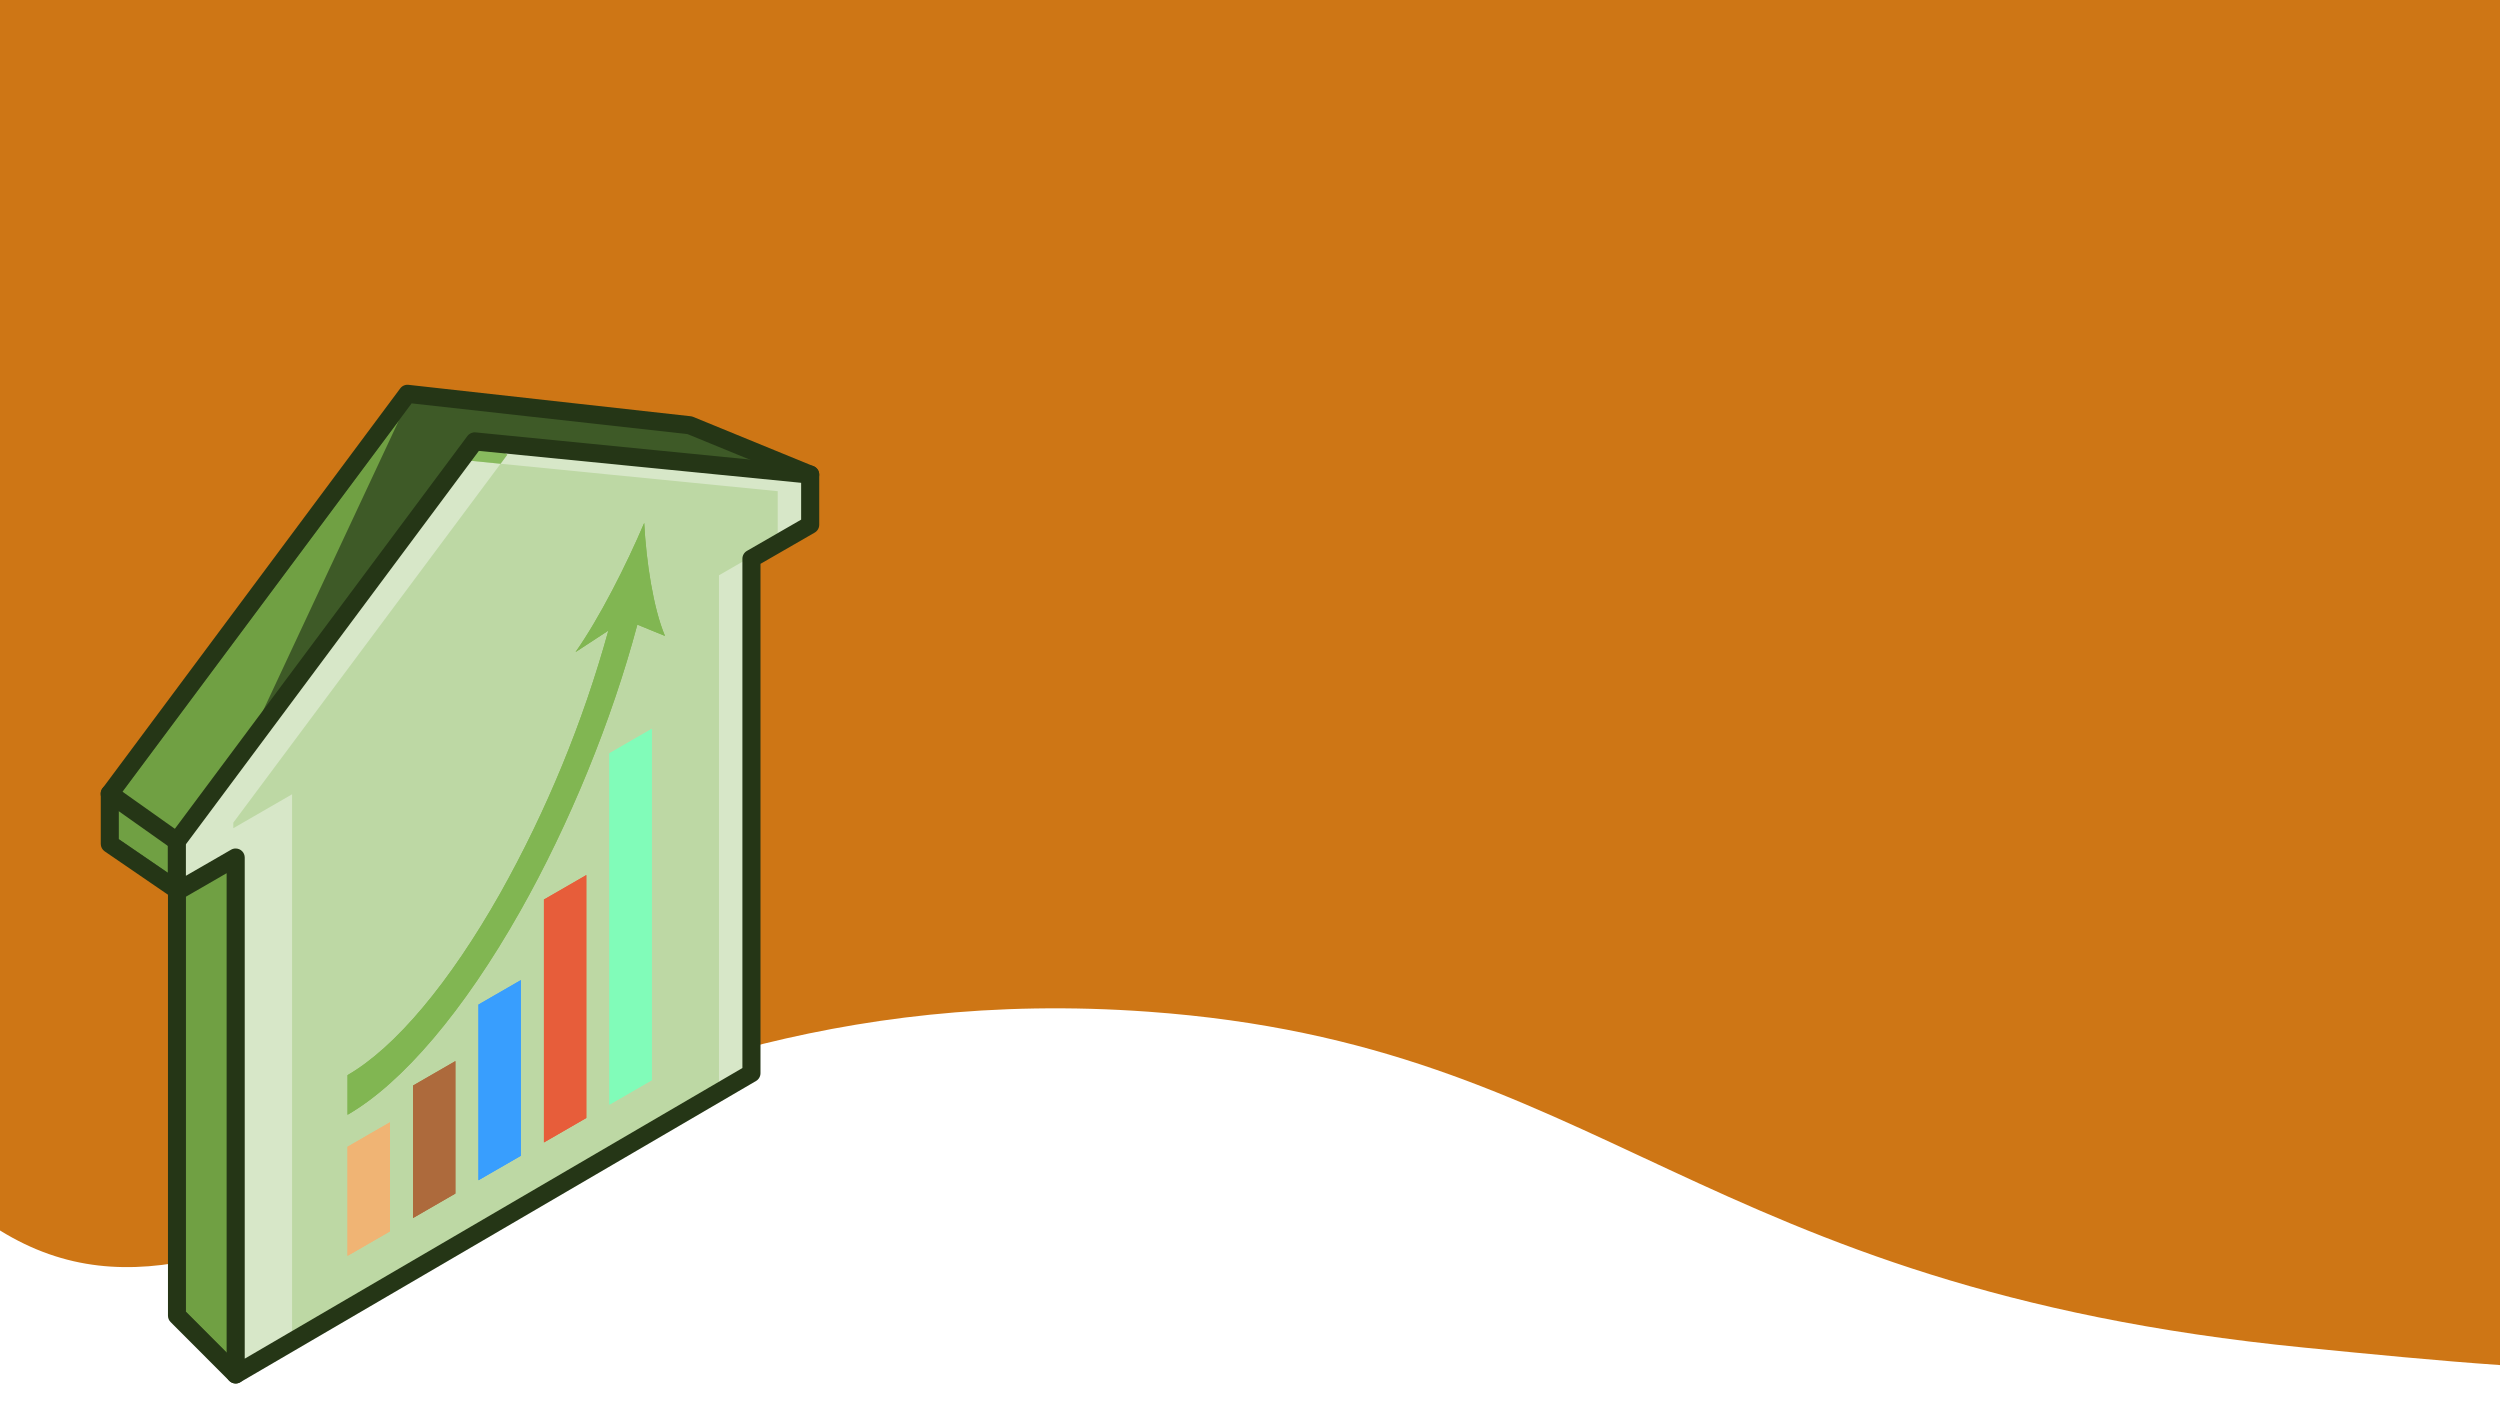
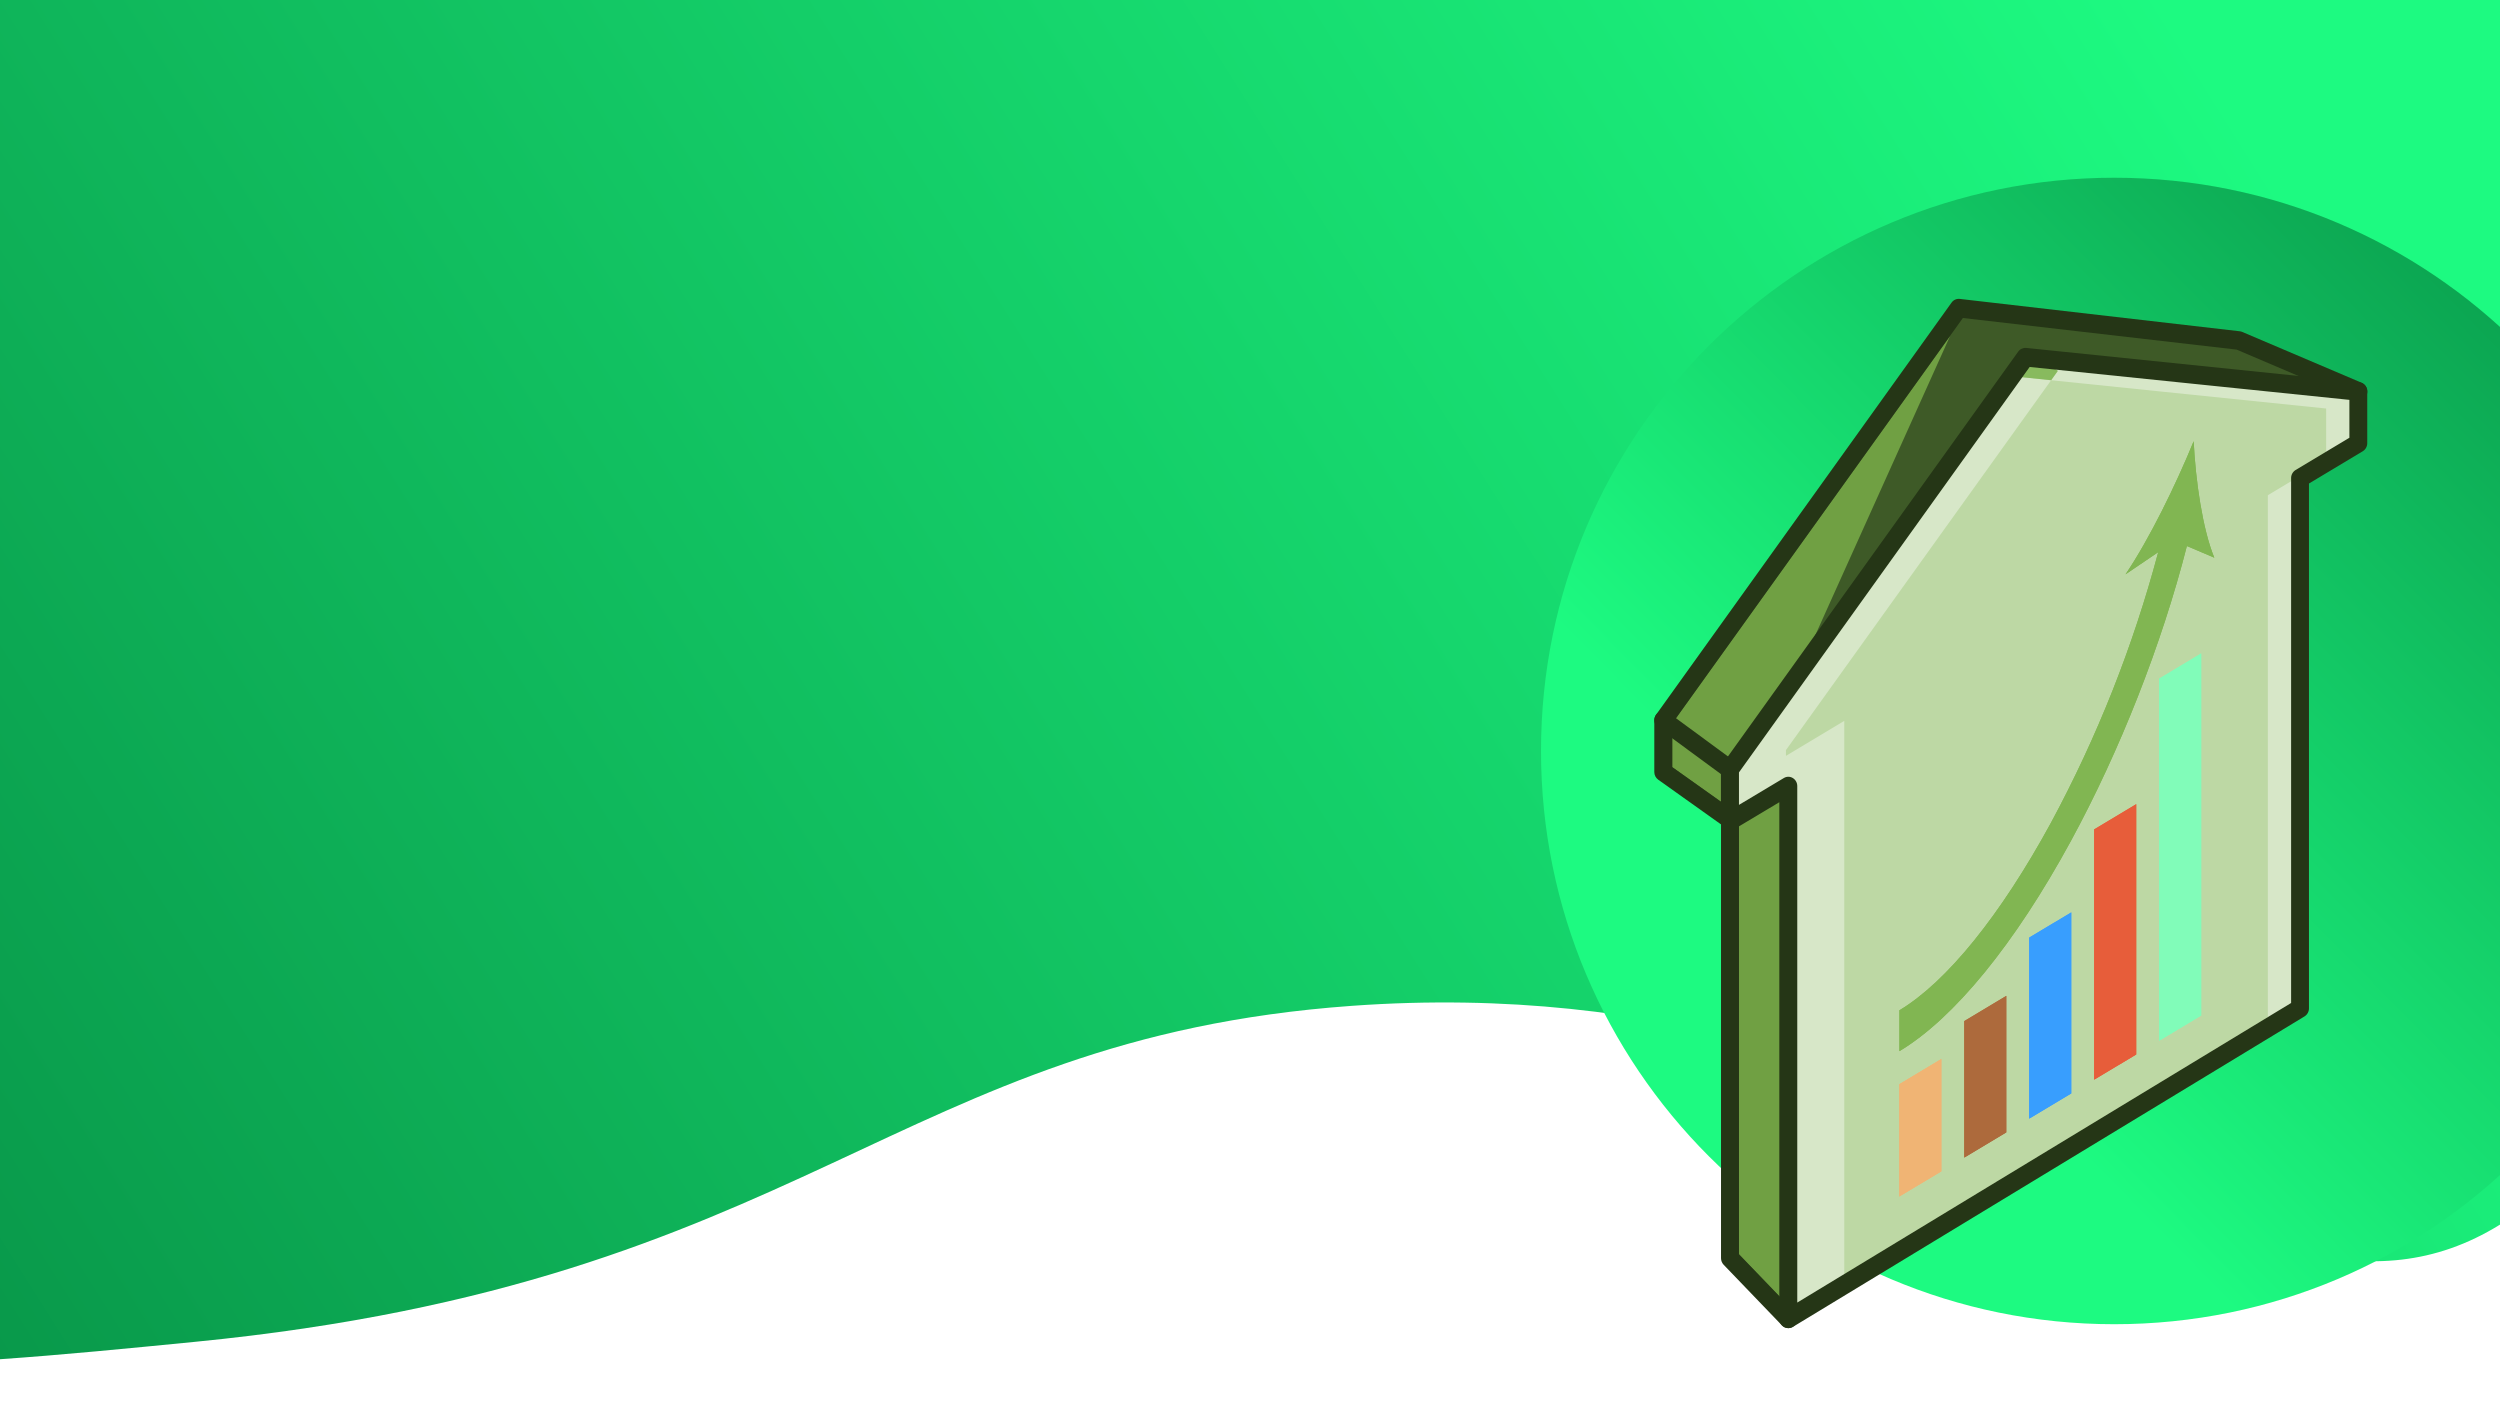
- <svg xmlns="http://www.w3.org/2000/svg" id="Layer_1" data-name="Layer 1" viewBox="0 0 1280 720">
+ <svg xmlns="http://www.w3.org/2000/svg" xmlns:xlink="http://www.w3.org/1999/xlink" id="Layer_1" data-name="Layer 1" viewBox="0 0 1280 720">
  <defs>
-     <style>.cls-1{fill:none;}.cls-1,.cls-2,.cls-3,.cls-4,.cls-5,.cls-6,.cls-7{clip-rule:evenodd;}.cls-2,.cls-33,.cls-35{fill:#f0b474;}.cls-3,.cls-36,.cls-38{fill:#ad6a3c;}.cls-39,.cls-4,.cls-41{fill:#389efe;}.cls-42,.cls-44,.cls-5{fill:#e75d3a;}.cls-45,.cls-47,.cls-6{fill:#81fcb9;}.cls-48,.cls-50,.cls-7{fill:#81b652;}.cls-8{fill:#ce7615;}.cls-9{clip-path:url(#clip-path);}.cls-10{fill:#3e5a27;}.cls-11{clip-path:url(#clip-path-2);}.cls-12{fill:#70a043;}.cls-13{clip-path:url(#clip-path-3);}.cls-14{fill:#253616;}.cls-15{clip-path:url(#clip-path-4);}.cls-16{fill:#bdd8a4;}.cls-17{clip-path:url(#clip-path-5);}.cls-18{fill:#d7e7c8;}.cls-19{clip-path:url(#clip-path-6);}.cls-20{fill:#a3c980;}.cls-21{clip-path:url(#clip-path-7);}.cls-22{clip-path:url(#clip-path-8);}.cls-23{clip-path:url(#clip-path-9);}.cls-24{clip-path:url(#clip-path-10);}.cls-25{clip-path:url(#clip-path-11);}.cls-26{clip-path:url(#clip-path-12);}.cls-27{fill:#88ba5e;}.cls-28{clip-path:url(#clip-path-13);}.cls-29{fill:#e7f1de;}.cls-30{clip-path:url(#clip-path-14);}.cls-31{clip-path:url(#clip-path-15);}.cls-32{clip-path:url(#clip-path-16);}.cls-33,.cls-36,.cls-39,.cls-42,.cls-45,.cls-48{fill-rule:evenodd;}.cls-34{clip-path:url(#clip-path-17);}.cls-37{clip-path:url(#clip-path-18);}.cls-40{clip-path:url(#clip-path-19);}.cls-43{clip-path:url(#clip-path-20);}.cls-46{clip-path:url(#clip-path-21);}.cls-49{clip-path:url(#clip-path-22);}</style>
+     <style>.cls-1{fill:none;}.cls-1,.cls-2,.cls-3,.cls-4,.cls-5,.cls-6,.cls-7{clip-rule:evenodd;}.cls-2,.cls-34,.cls-36{fill:#f0b474;}.cls-3,.cls-37,.cls-39{fill:#ad6a3c;}.cls-4,.cls-40,.cls-42{fill:#389efe;}.cls-43,.cls-45,.cls-5{fill:#e75d3a;}.cls-46,.cls-48,.cls-6{fill:#81fcb9;}.cls-49,.cls-51,.cls-7{fill:#81b652;}.cls-8{fill:url(#linear-gradient);}.cls-9{fill:url(#linear-gradient-2);}.cls-10{clip-path:url(#clip-path);}.cls-11{fill:#3e5a27;}.cls-12{clip-path:url(#clip-path-2);}.cls-13{fill:#70a043;}.cls-14{clip-path:url(#clip-path-3);}.cls-15{fill:#253616;}.cls-16{clip-path:url(#clip-path-4);}.cls-17{fill:#bdd8a4;}.cls-18{clip-path:url(#clip-path-5);}.cls-19{fill:#d7e7c8;}.cls-20{clip-path:url(#clip-path-6);}.cls-21{fill:#a3c980;}.cls-22{clip-path:url(#clip-path-7);}.cls-23{clip-path:url(#clip-path-8);}.cls-24{clip-path:url(#clip-path-9);}.cls-25{clip-path:url(#clip-path-10);}.cls-26{clip-path:url(#clip-path-11);}.cls-27{clip-path:url(#clip-path-12);}.cls-28{fill:#88ba5e;}.cls-29{clip-path:url(#clip-path-13);}.cls-30{fill:#e7f1de;}.cls-31{clip-path:url(#clip-path-14);}.cls-32{clip-path:url(#clip-path-15);}.cls-33{clip-path:url(#clip-path-16);}.cls-34,.cls-37,.cls-40,.cls-43,.cls-46,.cls-49{fill-rule:evenodd;}.cls-35{clip-path:url(#clip-path-17);}.cls-38{clip-path:url(#clip-path-18);}.cls-41{clip-path:url(#clip-path-19);}.cls-44{clip-path:url(#clip-path-20);}.cls-47{clip-path:url(#clip-path-21);}.cls-50{clip-path:url(#clip-path-22);}</style>
+     <linearGradient id="linear-gradient" x1="-322.67" y1="918.9" x2="1115.77" y2="12.06" gradientUnits="userSpaceOnUse">
+       <stop offset="0" stop-color="#037c3a" />
+       <stop offset="1" stop-color="#1dfa81" />
+     </linearGradient>
+     <linearGradient id="linear-gradient-2" x1="1451.48" y1="21.19" x2="970" y2="495.27" xlink:href="#linear-gradient" />
    <clipPath id="clip-path">
-       <polyline id="SVGID" class="cls-1" points="353.14 217.72 208.62 201.63 56.16 406.38 56.16 432.07 90.58 455.65 90.58 673.59 120.66 703.71 350.31 409.52 350.31 261.7 414.81 243 353.14 217.72" />
+       <polyline id="SVGID" class="cls-1" points="1146.29 174.36 1002.89 157.77 851.6 368.79 851.6 395.27 885.76 419.57 885.76 644.18 915.6 675.23 1143.48 372.02 1143.48 219.69 1207.49 200.41 1146.29 174.36" />
    </clipPath>
    <clipPath id="clip-path-2">
-       <path id="SVGID-2" data-name="SVGID" class="cls-1" d="M90.58,450,60.79,429.63V407.91L204.16,215.39l-79.06,169L90.58,430.73V450m29.66,246.69-25-25.06v-216a4.73,4.73,0,0,0-.33-1.71l25.77-14.88V696.19l-.42.54" />
+       <path id="SVGID-2" data-name="SVGID" class="cls-1" d="M885.76,413.79l-29.57-21V370.37L998.45,172,920,346.13l-34.24,47.76v19.9M915.18,668,890.35,642.2V419.57a5,5,0,0,0-.32-1.76l25.57-15.34v265l-.42.56" />
    </clipPath>
    <clipPath id="clip-path-3">
-       <path id="SVGID-3" data-name="SVGID" class="cls-1" d="M120.66,708.35a4.68,4.68,0,0,1-3.28-1.36L87.31,676.86A4.63,4.63,0,0,1,86,673.59V458.09l-32.41-22.2a4.62,4.62,0,0,1-2-3.82V406.38a4.67,4.67,0,0,1,.91-2.77L204.91,198.87a4.61,4.61,0,0,1,4.22-1.84l144.53,16.09a4.92,4.92,0,0,1,1.24.32l61.67,25.27a4.64,4.64,0,0,1-.46,8.74l-61.17,17.73V409.52a4.62,4.62,0,0,1-1,2.85L124.31,706.56a4.61,4.61,0,0,1-3.37,1.78h-.28M95.22,671.67l25,25.06L345.68,407.92V261.7a4.62,4.62,0,0,1,3.34-4.44l51.75-15-48.78-20L210.75,206.53l-150,201.38v21.72l32.41,22.2a4.66,4.66,0,0,1,2,3.82v216" />
+       <path id="SVGID-3" data-name="SVGID" class="cls-1" d="M915.6,680a4.52,4.52,0,0,1-3.25-1.4L882.5,647.55a4.88,4.88,0,0,1-1.34-3.37V422.09L849,399.2a4.82,4.82,0,0,1-2-3.93V368.79a4.94,4.94,0,0,1,.91-2.86l151.29-211a4.51,4.51,0,0,1,4.19-1.89l143.41,16.58a4.39,4.39,0,0,1,1.23.33l61.2,26.05a4.83,4.83,0,0,1-.46,9l-60.7,18.28V372a4.89,4.89,0,0,1-1,2.94L919.23,678.16a4.54,4.54,0,0,1-3.35,1.83h-.28m-25.25-37.8L915.18,668l223.7-297.65V219.69a4.75,4.75,0,0,1,3.32-4.59l51.35-15.46L1145.14,179,1005,162.82,856.19,370.37v22.38l32.16,22.88a4.81,4.81,0,0,1,2,3.94V642.2" />
    </clipPath>
    <clipPath id="clip-path-4">
-       <polyline id="SVGID-4" data-name="SVGID" class="cls-1" points="414.81 243 243.05 225.99 90.58 430.73 90.58 456.43 120.66 439.06 120.66 703.71 384.74 549.48 384.74 286.06 414.81 268.7 414.81 243" />
+       <polyline id="SVGID-4" data-name="SVGID" class="cls-1" points="1207.49 200.41 1037.05 182.88 885.76 393.89 885.76 420.37 915.6 402.47 915.6 675.23 1177.64 516.27 1177.64 244.79 1207.49 226.89 1207.49 200.41" />
    </clipPath>
    <clipPath id="clip-path-5">
-       <polyline id="SVGID-5" data-name="SVGID" class="cls-1" points="398.19 276.76 398.19 251.49 256.29 237.44 259.74 232.8 251.21 227.06 412.17 243 412.17 268.7 398.19 276.76" />
+       <polyline id="SVGID-5" data-name="SVGID" class="cls-1" points="1190.99 235.21 1190.99 209.16 1050.18 194.68 1053.61 189.9 1045.14 183.98 1204.86 200.41 1204.86 226.89 1190.99 235.21" />
    </clipPath>
    <clipPath id="clip-path-6">
-       <polyline id="SVGID-6" data-name="SVGID" class="cls-1" points="236.02 235.43 233.55 235.19 240.4 225.99 242.87 226.23 236.02 235.43" />
+       <polyline id="SVGID-6" data-name="SVGID" class="cls-1" points="1030.07 192.61 1027.62 192.35 1034.42 182.88 1036.87 183.13 1030.07 192.61" />
    </clipPath>
    <clipPath id="clip-path-7">
-       <polyline id="SVGID-7" data-name="SVGID" class="cls-1" points="237.33 235.56 236.02 235.43 242.87 226.23 244.17 226.36 237.33 235.56" />
+       <polyline id="SVGID-7" data-name="SVGID" class="cls-1" points="1031.37 192.74 1030.07 192.61 1036.87 183.13 1038.16 183.26 1031.37 192.74" />
    </clipPath>
    <clipPath id="clip-path-8">
-       <polyline id="SVGID-8" data-name="SVGID" class="cls-1" points="368.11 557.65 368.11 294.55 382.09 286.48 382.09 549.48 368.11 557.65" />
+       <polyline id="SVGID-8" data-name="SVGID" class="cls-1" points="1161.14 524.69 1161.14 253.54 1175.01 245.22 1175.01 516.27 1161.14 524.69" />
    </clipPath>
    <clipPath id="clip-path-9">
-       <polyline id="SVGID-9" data-name="SVGID" class="cls-1" points="123.79 701.4 123.79 436.75 93.71 454.11 93.71 428.41 237.33 235.56 256.29 237.44 119.46 421.18 119.46 424.04 149.54 406.67 149.54 686.36 123.79 701.4" />
+       <polyline id="SVGID-9" data-name="SVGID" class="cls-1" points="918.71 672.84 918.71 400.08 888.86 417.98 888.86 391.5 1031.37 192.74 1050.18 194.68 914.41 384.04 914.41 386.99 944.26 369.09 944.26 657.34 918.71 672.84" />
    </clipPath>
    <clipPath id="clip-path-10">
-       <polyline id="SVGID-10" data-name="SVGID" class="cls-1" points="250.75 226.75 244.36 226.12 246.18 223.67 250.75 226.75" />
+       <polyline id="SVGID-10" data-name="SVGID" class="cls-1" points="1044.69 183.66 1038.34 183.01 1040.15 180.49 1044.69 183.66" />
    </clipPath>
    <clipPath id="clip-path-11">
-       <polyline id="SVGID-11" data-name="SVGID" class="cls-1" points="251.21 227.06 244.17 226.36 244.36 226.12 250.75 226.75 251.21 227.06" />
+       <polyline id="SVGID-11" data-name="SVGID" class="cls-1" points="1045.14 183.98 1038.16 183.26 1038.34 183.01 1044.69 183.66 1045.14 183.98" />
    </clipPath>
    <clipPath id="clip-path-12">
-       <polyline id="SVGID-12" data-name="SVGID" class="cls-1" points="256.29 237.44 237.33 235.56 244.17 226.36 251.21 227.06 259.74 232.8 256.29 237.44" />
+       <polyline id="SVGID-12" data-name="SVGID" class="cls-1" points="1050.18 194.68 1031.37 192.74 1038.16 183.26 1045.14 183.98 1053.61 189.9 1050.18 194.68" />
    </clipPath>
    <clipPath id="clip-path-13">
-       <polyline id="SVGID-13" data-name="SVGID" class="cls-1" points="414.81 268.19 414.81 268.03 417.94 266.23 417.94 266.38 414.81 268.19" />
+       <polyline id="SVGID-13" data-name="SVGID" class="cls-1" points="1207.49 226.36 1207.49 226.21 1210.59 224.35 1210.59 224.5 1207.49 226.36" />
    </clipPath>
    <clipPath id="clip-path-14">
-       <polyline id="SVGID-14" data-name="SVGID" class="cls-1" points="413.61 268.88 413.61 268.73 414.81 268.03 414.81 268.19 413.61 268.88" />
+       <polyline id="SVGID-14" data-name="SVGID" class="cls-1" points="1206.29 227.08 1206.29 226.92 1207.49 226.21 1207.49 226.36 1206.29 227.08" />
    </clipPath>
    <clipPath id="clip-path-15">
-       <path id="SVGID-15" data-name="SVGID" class="cls-1" d="M120.66,708.35a4.65,4.65,0,0,1-4.63-4.64V447.08L92.9,460.44a4.64,4.64,0,0,1-7-4v-25.7a4.56,4.56,0,0,1,.92-2.76L239.33,223.22a4.66,4.66,0,0,1,4.18-1.84l171.76,17a4.63,4.63,0,0,1,4.18,4.61v25.7a4.65,4.65,0,0,1-2.32,4l-27.76,16V549.48a4.61,4.61,0,0,1-2.3,4L123,707.71A4.56,4.56,0,0,1,120.66,708.35Zm0-273.92a4.64,4.64,0,0,1,4.64,4.63V695.64L380.11,546.83V286.06a4.64,4.64,0,0,1,2.31-4l27.76-16V247.2l-165-16.34-150,201.41V448.4l23.13-13.35A4.63,4.63,0,0,1,120.66,434.43Z" />
+       <path id="SVGID-15" data-name="SVGID" class="cls-1" d="M915.6,680a4.43,4.43,0,0,1-2.28-.63,4.8,4.8,0,0,1-2.31-4.14V410.74l-23,13.76a4.42,4.42,0,0,1-4.6,0,4.81,4.81,0,0,1-2.3-4.13V393.89a4.88,4.88,0,0,1,.91-2.85l151.29-211a4.56,4.56,0,0,1,4.14-1.9l170.44,17.54a4.7,4.7,0,0,1,4.14,4.75v26.48a4.8,4.8,0,0,1-2.29,4.13l-27.55,16.52V516.27a4.83,4.83,0,0,1-2.28,4.13l-262,159A4.47,4.47,0,0,1,915.6,680Zm0-282.3a4.42,4.42,0,0,1,2.3.64,4.8,4.8,0,0,1,2.3,4.13V666.91l252.85-153.38V244.79a4.82,4.82,0,0,1,2.29-4.14l27.55-16.52v-19.4l-163.71-16.84L890.35,395.47V412.1l23-13.76A4.41,4.41,0,0,1,915.6,397.7Z" />
    </clipPath>
    <clipPath id="clip-path-16">
-       <path id="SVGID-16" data-name="SVGID" class="cls-1" d="M90.58,435.36a4.57,4.57,0,0,1-2.67-.85L53.48,410.16a4.63,4.63,0,0,1,5.35-7.57L93.26,427a4.63,4.63,0,0,1-2.68,8.41" />
+       <path id="SVGID-16" data-name="SVGID" class="cls-1" d="M885.75,398.66a4.43,4.43,0,0,1-2.65-.88l-34.16-25.1a4.9,4.9,0,0,1-1.1-6.65,4.5,4.5,0,0,1,6.41-1.14L888.41,390a4.88,4.88,0,0,1,1.1,6.65,4.52,4.52,0,0,1-3.76,2" />
    </clipPath>
    <clipPath id="clip-path-17">
-       <polyline id="SVGID-17" data-name="SVGID" class="cls-2" points="177.94 642.98 199.65 630.45 199.65 574.61 177.94 587.14 177.94 642.98" />
+       <polyline id="SVGID-17" data-name="SVGID" class="cls-2" points="972.44 612.63 993.98 599.72 993.98 542.17 972.44 555.09 972.44 612.63" />
    </clipPath>
    <clipPath id="clip-path-18">
-       <polyline id="SVGID-18" data-name="SVGID" class="cls-3" points="211.46 623.63 233.16 611.1 233.16 543.28 211.46 555.81 211.46 623.63" />
+       <polyline id="SVGID-18" data-name="SVGID" class="cls-3" points="1005.7 592.69 1027.23 579.78 1027.23 509.88 1005.7 522.79 1005.7 592.69" />
    </clipPath>
    <clipPath id="clip-path-19">
-       <polyline id="SVGID-19" data-name="SVGID" class="cls-4" points="244.97 604.28 266.68 591.75 266.68 501.81 244.97 514.34 244.97 604.28" />
+       <polyline id="SVGID-19" data-name="SVGID" class="cls-4" points="1038.95 572.75 1060.49 559.83 1060.49 467.14 1038.95 480.05 1038.95 572.75" />
    </clipPath>
    <clipPath id="clip-path-20">
-       <polyline id="SVGID-20" data-name="SVGID" class="cls-5" points="278.49 584.93 300.19 572.4 300.19 448.04 278.49 460.57 278.49 584.93" />
+       <polyline id="SVGID-20" data-name="SVGID" class="cls-5" points="1072.21 552.8 1093.75 539.89 1093.75 411.73 1072.21 424.64 1072.21 552.8" />
    </clipPath>
    <clipPath id="clip-path-21">
-       <polyline id="SVGID-21" data-name="SVGID" class="cls-6" points="312.01 565.58 333.71 553.05 333.71 373.17 312.01 385.7 312.01 565.58" />
+       <polyline id="SVGID-21" data-name="SVGID" class="cls-6" points="1105.47 532.86 1127.01 519.95 1127.01 334.56 1105.47 347.48 1105.47 532.86" />
    </clipPath>
    <clipPath id="clip-path-22">
-       <path id="SVGID-22" data-name="SVGID" class="cls-7" d="M340.48,325.61c-6-14.19-9.64-38.18-10.64-57.87-9.15,21.52-22.87,48.63-35.18,66.13l16.82-11a604.84,604.84,0,0,1-55.3,134.38c-26,46-53.8,79.09-78.24,93.21v20.31c28.19-16.28,59.58-53.3,88.38-104.23,25.41-44.94,47-97.91,60-146.72l14.2,5.8" />
+       <path id="SVGID-22" data-name="SVGID" class="cls-7" d="M1133.73,285.55c-6-14.62-9.57-39.35-10.57-59.64-9.07,22.17-22.69,50.12-34.9,68.15L1105,282.71a637.09,637.09,0,0,1-54.88,138.49c-25.81,47.41-53.38,81.52-77.63,96.07V538.2c28-16.77,59.12-54.93,87.7-107.42,25.21-46.32,46.66-100.9,59.5-151.21l14.09,6" />
    </clipPath>
  </defs>
-   <path class="cls-8" d="M0,0V630c133.19,82.52,267.27-135.19,588-112,234,16.91,279.12,141.17,592,172,34.54,3.4,68,6.7,100,8.92V0Z" />
-   <g class="cls-9">
-     <rect class="cls-10" x="50.37" y="195.84" width="370.24" height="513.66" />
+   <path class="cls-8" d="M1280-3V627c-133.19,82.52-267.27-135.19-588-112C458.05,531.91,412.88,656.17,100,687c-34.54,3.4-68,6.7-100,8.92V-3Z" />
+   <circle class="cls-9" cx="1082.5" cy="384.5" r="293.5" />
+   <g class="cls-10">
+     <rect class="cls-11" x="845.85" y="151.81" width="367.38" height="529.39" />
  </g>
-   <g class="cls-11">
-     <rect class="cls-12" x="55" y="209.6" width="154.95" height="492.92" />
+   <g class="cls-12">
+     <rect class="cls-13" x="850.45" y="165.98" width="153.75" height="508.02" />
  </g>
-   <g class="cls-13">
-     <rect class="cls-14" x="45.74" y="191.21" width="379.5" height="522.93" />
+   <g class="cls-14">
+     <rect class="cls-15" x="841.25" y="147.03" width="376.57" height="538.93" />
  </g>
-   <g class="cls-15">
-     <rect class="cls-16" x="84.79" y="220.2" width="335.81" height="489.3" />
+   <g class="cls-16">
+     <rect class="cls-17" x="880.01" y="176.91" width="333.22" height="504.28" />
  </g>
-   <g class="cls-17">
-     <rect class="cls-18" x="245.42" y="221.27" width="172.54" height="61.29" />
+   <g class="cls-18">
+     <rect class="cls-19" x="1039.4" y="178.01" width="171.2" height="63.16" />
  </g>
-   <g class="cls-19">
-     <rect class="cls-20" x="227.76" y="220.2" width="20.9" height="21.02" />
-   </g>
-   <g class="cls-21">
-     <rect class="cls-18" x="230.23" y="220.44" width="19.73" height="20.91" />
+   <g class="cls-20">
+     <rect class="cls-21" x="1021.88" y="176.91" width="20.74" height="21.66" />
  </g>
  <g class="cls-22">
-     <rect class="cls-18" x="362.32" y="280.69" width="25.56" height="282.75" />
+     <rect class="cls-19" x="1024.33" y="177.16" width="19.58" height="21.55" />
  </g>
  <g class="cls-23">
-     <rect class="cls-18" x="87.92" y="229.77" width="174.16" height="477.42" />
+     <rect class="cls-19" x="1155.39" y="239.25" width="25.36" height="291.4" />
  </g>
  <g class="cls-24">
-     <rect class="cls-20" x="238.57" y="217.88" width="17.98" height="14.66" />
+     <rect class="cls-19" x="883.11" y="186.77" width="172.82" height="492.03" />
  </g>
  <g class="cls-25">
-     <rect class="cls-18" x="238.38" y="220.33" width="18.62" height="12.52" />
+     <rect class="cls-21" x="1032.6" y="174.52" width="17.84" height="15.11" />
  </g>
  <g class="cls-26">
-     <rect class="cls-27" x="231.54" y="220.57" width="34" height="22.65" />
+     <rect class="cls-19" x="1032.42" y="177.04" width="18.47" height="12.9" />
  </g>
-   <g class="cls-28">
-     <rect class="cls-29" x="409.03" y="260.44" width="14.71" height="13.54" />
+   <g class="cls-27">
+     <rect class="cls-28" x="1025.62" y="177.29" width="33.73" height="23.35" />
  </g>
-   <g class="cls-30">
-     <rect class="cls-18" x="407.82" y="262.24" width="12.78" height="12.43" />
+   <g class="cls-29">
+     <rect class="cls-30" x="1201.74" y="218.38" width="14.59" height="13.95" />
  </g>
  <g class="cls-31">
-     <rect class="cls-14" x="80.16" y="215.57" width="345.08" height="498.57" />
+     <rect class="cls-19" x="1200.55" y="220.24" width="12.68" height="12.81" />
  </g>
  <g class="cls-32">
-     <rect class="cls-14" x="45.74" y="395.95" width="55.27" height="45.2" />
+     <rect class="cls-15" x="875.42" y="172.13" width="342.41" height="513.83" />
  </g>
-   <polyline id="SVGID-23" data-name="SVGID" class="cls-33" points="177.94 642.98 199.65 630.45 199.65 574.61 177.94 587.14 177.94 642.98" />
-   <g class="cls-34">
-     <rect class="cls-35" x="172.15" y="568.82" width="33.28" height="79.95" />
+   <g class="cls-33">
+     <rect class="cls-15" x="841.25" y="358.04" width="54.85" height="46.58" />
  </g>
-   <polyline id="SVGID-24" data-name="SVGID" class="cls-36" points="211.46 623.63 233.16 611.1 233.16 543.28 211.46 555.81 211.46 623.63" />
-   <g class="cls-37">
-     <rect class="cls-38" x="205.67" y="537.49" width="33.28" height="91.93" />
+   <polyline id="SVGID-23" data-name="SVGID" class="cls-34" points="972.44 612.63 993.98 599.72 993.98 542.17 972.44 555.09 972.44 612.63" />
+   <g class="cls-35">
+     <rect class="cls-36" x="966.7" y="536.2" width="33.03" height="82.4" />
  </g>
-   <polyline id="SVGID-25" data-name="SVGID" class="cls-39" points="244.97 604.28 266.68 591.75 266.68 501.81 244.97 514.34 244.97 604.28" />
-   <g class="cls-40">
-     <rect class="cls-41" x="239.18" y="496.02" width="33.29" height="114.05" />
+   <polyline id="SVGID-24" data-name="SVGID" class="cls-37" points="1005.7 592.69 1027.23 579.78 1027.23 509.88 1005.7 522.79 1005.7 592.69" />
+   <g class="cls-38">
+     <rect class="cls-39" x="999.95" y="503.91" width="33.03" height="94.75" />
  </g>
-   <polyline id="SVGID-26" data-name="SVGID" class="cls-42" points="278.49 584.93 300.19 572.4 300.19 448.04 278.49 460.57 278.49 584.93" />
-   <g class="cls-43">
-     <rect class="cls-44" x="272.7" y="442.25" width="33.28" height="148.47" />
+   <polyline id="SVGID-25" data-name="SVGID" class="cls-40" points="1038.95 572.75 1060.49 559.83 1060.49 467.14 1038.95 480.05 1038.95 572.75" />
+   <g class="cls-41">
+     <rect class="cls-42" x="1033.21" y="461.17" width="33.03" height="117.54" />
  </g>
-   <polyline id="SVGID-27" data-name="SVGID" class="cls-45" points="312.01 565.58 333.71 553.05 333.71 373.17 312.01 385.7 312.01 565.58" />
-   <g class="cls-46">
-     <rect class="cls-47" x="306.22" y="367.38" width="33.28" height="203.99" />
+   <polyline id="SVGID-26" data-name="SVGID" class="cls-43" points="1072.21 552.8 1093.75 539.89 1093.75 411.73 1072.21 424.64 1072.21 552.8" />
+   <g class="cls-44">
+     <rect class="cls-45" x="1066.47" y="405.76" width="33.03" height="153.01" />
  </g>
-   <path id="SVGID-28" data-name="SVGID" class="cls-48" d="M340.48,325.61c-6-14.19-9.64-38.18-10.64-57.87-9.15,21.52-22.87,48.63-35.18,66.13l16.82-11a604.84,604.84,0,0,1-55.3,134.38c-26,46-53.8,79.09-78.24,93.21v20.31c28.19-16.28,59.58-53.3,88.38-104.23,25.41-44.94,47-97.91,60-146.72l14.2,5.8" />
-   <g class="cls-49">
-     <rect class="cls-50" x="172.15" y="261.95" width="174.12" height="314.59" />
+   <polyline id="SVGID-27" data-name="SVGID" class="cls-46" points="1105.47 532.86 1127.01 519.95 1127.01 334.56 1105.47 347.48 1105.47 532.86" />
+   <g class="cls-47">
+     <rect class="cls-48" x="1099.72" y="328.59" width="33.03" height="210.24" />
+   </g>
+   <path id="SVGID-28" data-name="SVGID" class="cls-49" d="M1133.73,285.55c-6-14.62-9.57-39.35-10.57-59.64-9.07,22.17-22.69,50.12-34.9,68.15L1105,282.71a637.09,637.09,0,0,1-54.88,138.49c-25.81,47.41-53.38,81.52-77.63,96.07V538.2c28-16.77,59.12-54.93,87.7-107.42,25.21-46.32,46.66-100.9,59.5-151.21l14.09,6" />
+   <g class="cls-50">
+     <rect class="cls-51" x="966.7" y="219.94" width="172.78" height="324.22" />
  </g>
</svg>
